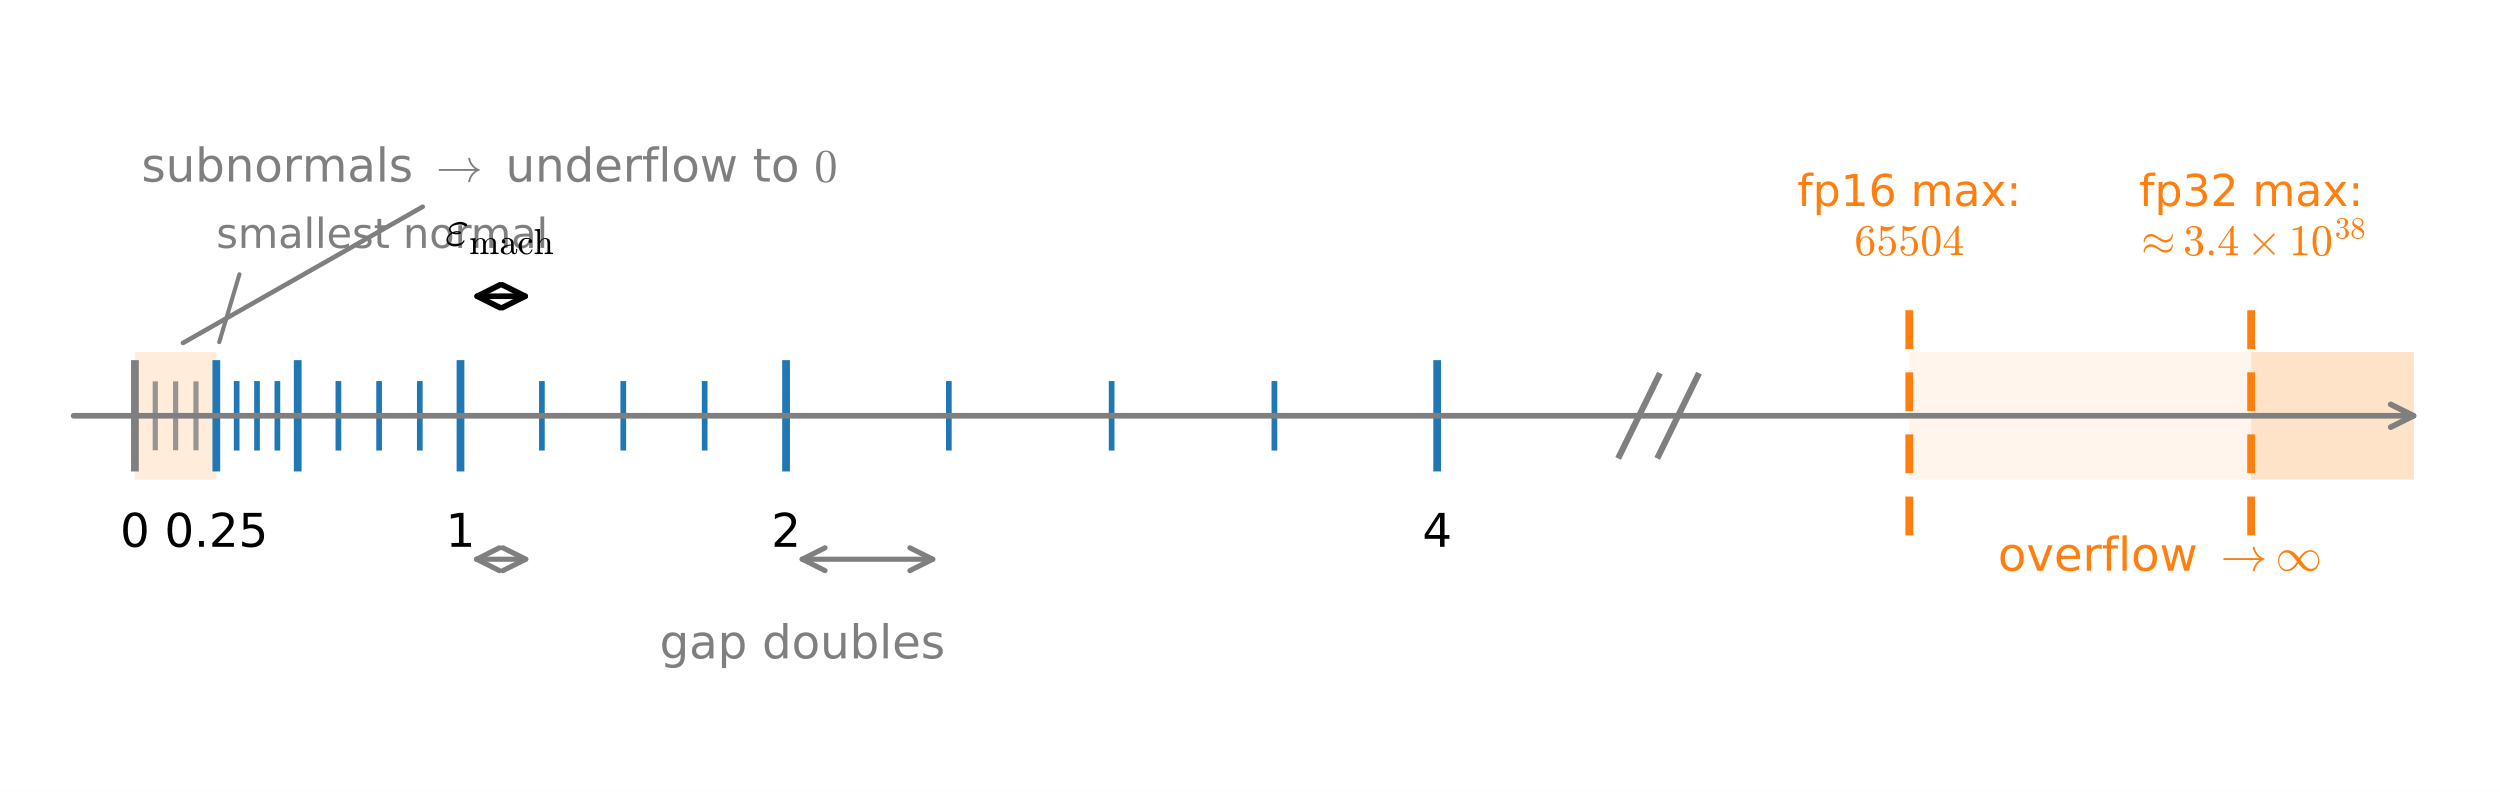
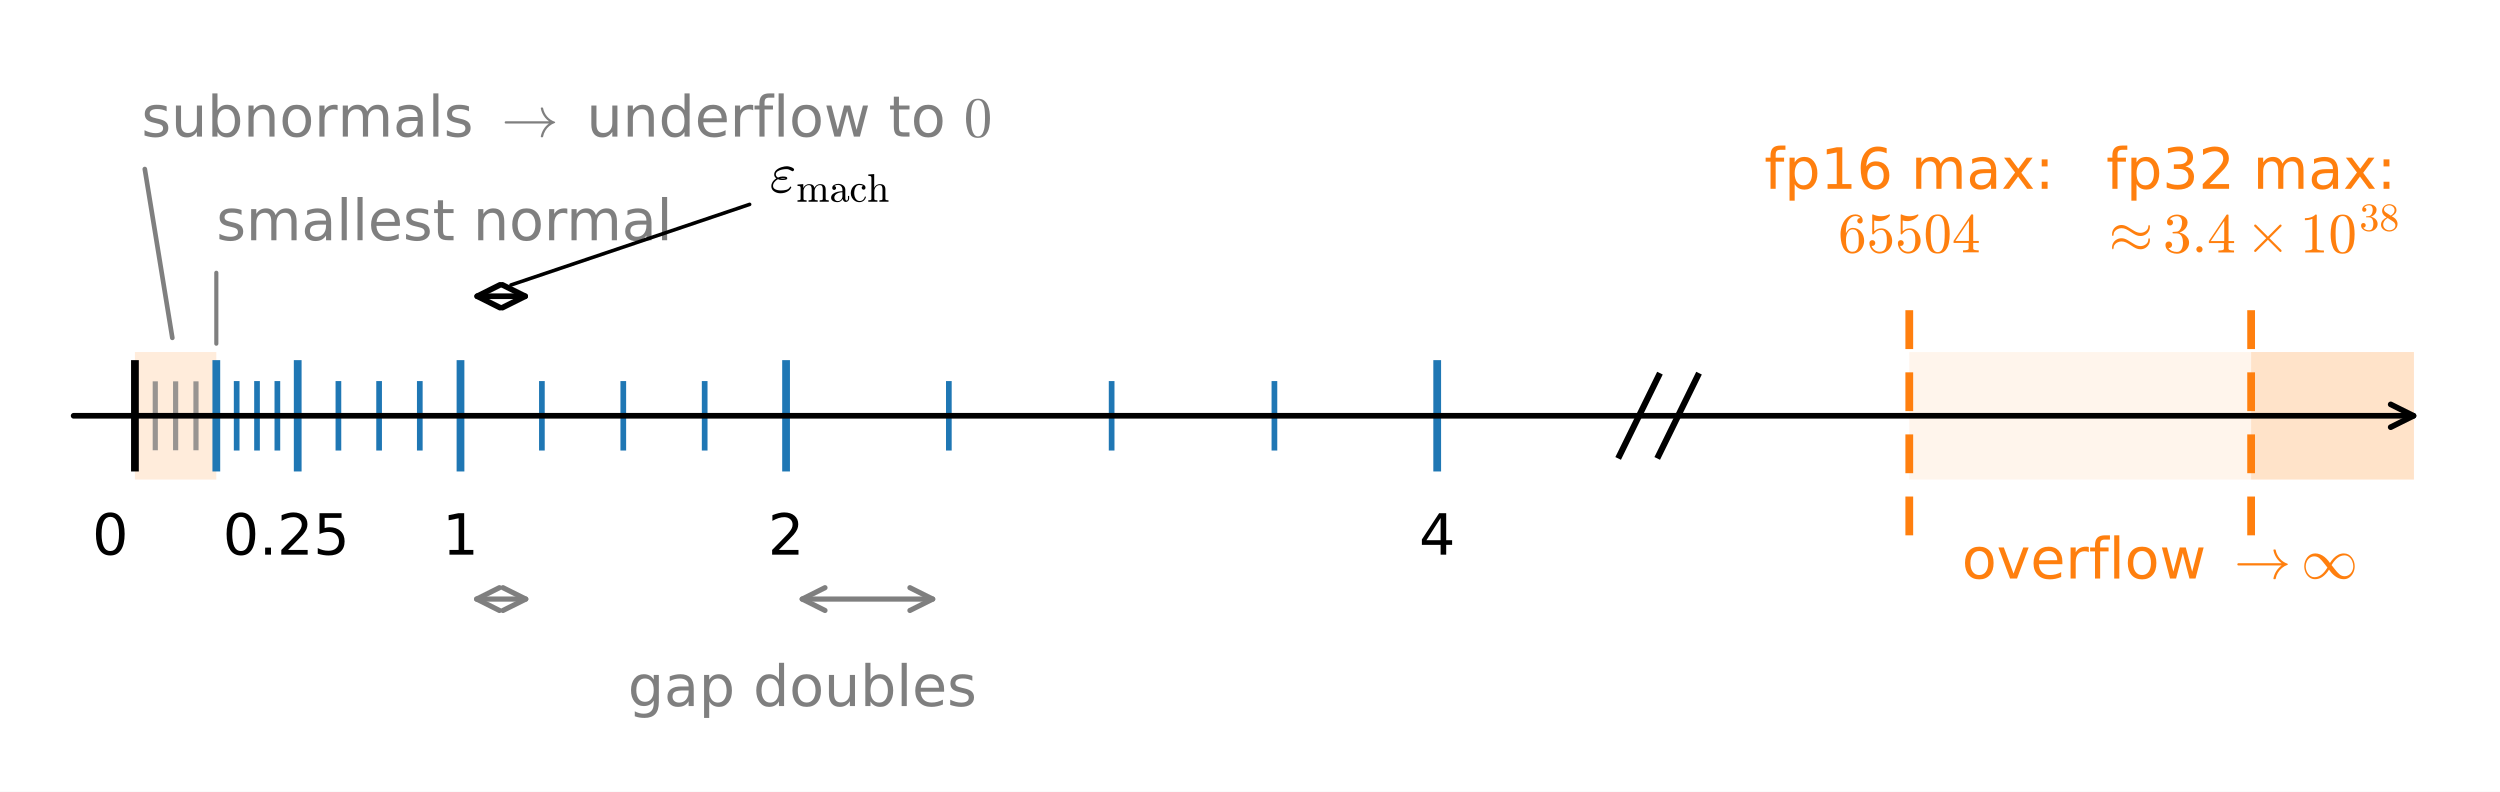
<svg xmlns="http://www.w3.org/2000/svg" xmlns:xlink="http://www.w3.org/1999/xlink" width="483.12pt" height="153pt" viewBox="0 0 483.12 153" version="1.1">
  <defs>
    <style type="text/css">*{stroke-linejoin: round; stroke-linecap: butt}</style>
  </defs>
  <g id="figure_1">
    <g id="patch_1">
      <path d="M 0 153  L 483.12 153  L 483.12 0  L 0 0  z " style="fill: #ffffff" />
    </g>
    <g id="axes_1">
      <g id="patch_2">
        <path d="M 26.075 92.67  L 41.803 92.67  L 41.803 68.03  L 26.075 68.03  z " clip-path="url(#pc471258593)" style="fill: #ff7f0e; opacity: 0.15" />
      </g>
      <g id="patch_3">
        <path d="M 368.964 92.67  L 466.483 92.67  L 466.483 68.03  L 368.964 68.03  z " clip-path="url(#pc471258593)" style="fill: #ff7f0e; opacity: 0.08" />
      </g>
      <g id="patch_4">
        <path d="M 435.025 92.67  L 466.483 92.67  L 466.483 68.03  L 435.025 68.03  z " clip-path="url(#pc471258593)" style="fill: #ff7f0e; opacity: 0.16" />
      </g>
      <g id="line2d_1">
        <path d="M 41.803 90.36  L 41.803 70.34  " clip-path="url(#pc471258593)" style="fill: none; stroke: #1f77b4; stroke-width: 1.5; stroke-linecap: square" />
      </g>
      <g id="line2d_2">
        <path d="M 45.736 86.51  L 45.736 74.19  " clip-path="url(#pc471258593)" style="fill: none; stroke: #1f77b4; stroke-width: 1.1; stroke-linecap: square" />
      </g>
      <g id="line2d_3">
        <path d="M 49.668 86.51  L 49.668 74.19  " clip-path="url(#pc471258593)" style="fill: none; stroke: #1f77b4; stroke-width: 1.1; stroke-linecap: square" />
      </g>
      <g id="line2d_4">
        <path d="M 53.6 86.51  L 53.6 74.19  " clip-path="url(#pc471258593)" style="fill: none; stroke: #1f77b4; stroke-width: 1.1; stroke-linecap: square" />
      </g>
      <g id="line2d_5">
        <path d="M 57.532 90.36  L 57.532 70.34  " clip-path="url(#pc471258593)" style="fill: none; stroke: #1f77b4; stroke-width: 1.5; stroke-linecap: square" />
      </g>
      <g id="line2d_6">
        <path d="M 65.397 86.51  L 65.397 74.19  " clip-path="url(#pc471258593)" style="fill: none; stroke: #1f77b4; stroke-width: 1.1; stroke-linecap: square" />
      </g>
      <g id="line2d_7">
        <path d="M 73.261 86.51  L 73.261 74.19  " clip-path="url(#pc471258593)" style="fill: none; stroke: #1f77b4; stroke-width: 1.1; stroke-linecap: square" />
      </g>
      <g id="line2d_8">
        <path d="M 81.126 86.51  L 81.126 74.19  " clip-path="url(#pc471258593)" style="fill: none; stroke: #1f77b4; stroke-width: 1.1; stroke-linecap: square" />
      </g>
      <g id="line2d_9">
        <path d="M 88.99 90.36  L 88.99 70.34  " clip-path="url(#pc471258593)" style="fill: none; stroke: #1f77b4; stroke-width: 1.5; stroke-linecap: square" />
      </g>
      <g id="line2d_10">
        <path d="M 104.719 86.51  L 104.719 74.19  " clip-path="url(#pc471258593)" style="fill: none; stroke: #1f77b4; stroke-width: 1.1; stroke-linecap: square" />
      </g>
      <g id="line2d_11">
        <path d="M 120.448 86.51  L 120.448 74.19  " clip-path="url(#pc471258593)" style="fill: none; stroke: #1f77b4; stroke-width: 1.1; stroke-linecap: square" />
      </g>
      <g id="line2d_12">
        <path d="M 136.177 86.51  L 136.177 74.19  " clip-path="url(#pc471258593)" style="fill: none; stroke: #1f77b4; stroke-width: 1.1; stroke-linecap: square" />
      </g>
      <g id="line2d_13">
        <path d="M 151.906 90.36  L 151.906 70.34  " clip-path="url(#pc471258593)" style="fill: none; stroke: #1f77b4; stroke-width: 1.5; stroke-linecap: square" />
      </g>
      <g id="line2d_14">
        <path d="M 183.363 86.51  L 183.363 74.19  " clip-path="url(#pc471258593)" style="fill: none; stroke: #1f77b4; stroke-width: 1.1; stroke-linecap: square" />
      </g>
      <g id="line2d_15">
        <path d="M 214.821 86.51  L 214.821 74.19  " clip-path="url(#pc471258593)" style="fill: none; stroke: #1f77b4; stroke-width: 1.1; stroke-linecap: square" />
      </g>
      <g id="line2d_16">
        <path d="M 246.279 86.51  L 246.279 74.19  " clip-path="url(#pc471258593)" style="fill: none; stroke: #1f77b4; stroke-width: 1.1; stroke-linecap: square" />
      </g>
      <g id="line2d_17">
        <path d="M 277.736 90.36  L 277.736 70.34  " clip-path="url(#pc471258593)" style="fill: none; stroke: #1f77b4; stroke-width: 1.5; stroke-linecap: square" />
      </g>
      <g id="line2d_18">
        <path d="M 30.007 86.51  L 30.007 74.19  " clip-path="url(#pc471258593)" style="fill: none; stroke: #7f7f7f; stroke-opacity: 0.8; stroke-linecap: square" />
      </g>
      <g id="line2d_19">
        <path d="M 33.939 86.51  L 33.939 74.19  " clip-path="url(#pc471258593)" style="fill: none; stroke: #7f7f7f; stroke-opacity: 0.8; stroke-linecap: square" />
      </g>
      <g id="line2d_20">
        <path d="M 37.871 86.51  L 37.871 74.19  " clip-path="url(#pc471258593)" style="fill: none; stroke: #7f7f7f; stroke-opacity: 0.8; stroke-linecap: square" />
      </g>
      <g id="line2d_21">
-         <path d="M 26.075 90.36  L 26.075 70.34  " clip-path="url(#pc471258593)" style="fill: none; stroke: #7f7f7f; stroke-width: 1.5; stroke-linecap: square" />
+         <path d="M 26.075 90.36  L 26.075 70.34  " clip-path="url(#pc471258593)" style="fill: none; stroke: #000000; stroke-width: 1.5; stroke-linecap: square" />
      </g>
      <g id="line2d_22">
-         <path d="M 312.969 88.05  L 320.519 72.65  " clip-path="url(#pc471258593)" style="fill: none; stroke: #7f7f7f; stroke-width: 1.2; stroke-linecap: square" />
+         <path d="M 312.969 88.05  L 320.519 72.65  " clip-path="url(#pc471258593)" style="fill: none; stroke: #000000; stroke-width: 1.2; stroke-linecap: square" />
      </g>
      <g id="line2d_23">
-         <path d="M 320.519 88.05  L 328.069 72.65  " clip-path="url(#pc471258593)" style="fill: none; stroke: #7f7f7f; stroke-width: 1.2; stroke-linecap: square" />
+         <path d="M 320.519 88.05  L 328.069 72.65  " clip-path="url(#pc471258593)" style="fill: none; stroke: #000000; stroke-width: 1.2; stroke-linecap: square" />
      </g>
      <g id="line2d_24">
        <path d="M 368.964 103.45  L 368.964 57.25  " clip-path="url(#pc471258593)" style="fill: none; stroke-dasharray: 7.5,4.5; stroke-dashoffset: 0; stroke: #ff7f0e; stroke-width: 1.5" />
      </g>
      <g id="line2d_25">
        <path d="M 435.025 103.45  L 435.025 57.25  " clip-path="url(#pc471258593)" style="fill: none; stroke-dasharray: 7.5,4.5; stroke-dashoffset: 0; stroke: #ff7f0e; stroke-width: 1.5" />
      </g>
      <g id="patch_5">
-         <path d="M 14.233 80.35  Q 240.932 80.35 466.401 80.35  " style="fill: none; stroke: #7f7f7f; stroke-width: 1.1; stroke-linecap: round" />
-         <path d="M 462.001 78.15  L 466.401 80.35  L 462.001 82.55  " style="fill: none; stroke: #7f7f7f; stroke-width: 1.1; stroke-linecap: round" />
+         <path d="M 14.233 80.35  Q 240.932 80.35 466.401 80.35  " style="fill: none; stroke: #000000; stroke-width: 1.1; stroke-linecap: round" />
+         <path d="M 462.001 78.15  L 466.401 80.35  L 462.001 82.55  " style="fill: none; stroke: #000000; stroke-width: 1.1; stroke-linecap: round" />
      </g>
      <g id="text_1">
-         <g transform="translate(23.21151 105.6686) scale(0.09 -0.09)">
+         <g transform="translate(17.81757 107.1883) scale(0.11 -0.11)">
          <defs>
            <path id="DejaVuSans-30" d="M 2034 4250  Q 1547 4250 1301 3770  Q 1056 3291 1056 2328  Q 1056 1369 1301 889  Q 1547 409 2034 409  Q 2525 409 2770 889  Q 3016 1369 3016 2328  Q 3016 3291 2770 3770  Q 2525 4250 2034 4250  z M 2034 4750  Q 2819 4750 3233 4129  Q 3647 3509 3647 2328  Q 3647 1150 3233 529  Q 2819 -91 2034 -91  Q 1250 -91 836 529  Q 422 1150 422 2328  Q 422 3509 836 4129  Q 1250 4750 2034 4750  z " transform="scale(0.015625)" />
          </defs>
          <use xlink:href="#DejaVuSans-30" />
        </g>
      </g>
      <g id="text_2">
-         <g transform="translate(31.78396 105.6686) scale(0.09 -0.09)">
+         <g transform="translate(43.0618 107.1883) scale(0.11 -0.11)">
          <defs>
            <path id="DejaVuSans-2e" d="M 684 794  L 1344 794  L 1344 0  L 684 0  L 684 794  z " transform="scale(0.015625)" />
            <path id="DejaVuSans-32" d="M 1228 531  L 3431 531  L 3431 0  L 469 0  L 469 531  Q 828 903 1448 1529  Q 2069 2156 2228 2338  Q 2531 2678 2651 2914  Q 2772 3150 2772 3378  Q 2772 3750 2511 3984  Q 2250 4219 1831 4219  Q 1534 4219 1204 4116  Q 875 4013 500 3803  L 500 4441  Q 881 4594 1212 4672  Q 1544 4750 1819 4750  Q 2544 4750 2975 4387  Q 3406 4025 3406 3419  Q 3406 3131 3298 2873  Q 3191 2616 2906 2266  Q 2828 2175 2409 1742  Q 1991 1309 1228 531  z " transform="scale(0.015625)" />
            <path id="DejaVuSans-35" d="M 691 4666  L 3169 4666  L 3169 4134  L 1269 4134  L 1269 2991  Q 1406 3038 1543 3061  Q 1681 3084 1819 3084  Q 2600 3084 3056 2656  Q 3513 2228 3513 1497  Q 3513 744 3044 326  Q 2575 -91 1722 -91  Q 1428 -91 1123 -41  Q 819 9 494 109  L 494 744  Q 775 591 1075 516  Q 1375 441 1709 441  Q 2250 441 2565 725  Q 2881 1009 2881 1497  Q 2881 1984 2565 2268  Q 2250 2553 1709 2553  Q 1456 2553 1204 2497  Q 953 2441 691 2322  L 691 4666  z " transform="scale(0.015625)" />
          </defs>
          <use xlink:href="#DejaVuSans-30" />
          <use xlink:href="#DejaVuSans-2e" transform="translate(63.62305 0)" />
          <use xlink:href="#DejaVuSans-32" transform="translate(95.41016 0)" />
          <use xlink:href="#DejaVuSans-35" transform="translate(159.0332 0)" />
        </g>
      </g>
      <g id="text_3">
-         <g transform="translate(86.12694 105.6686) scale(0.09 -0.09)">
+         <g transform="translate(85.49069 107.1883) scale(0.11 -0.11)">
          <defs>
            <path id="DejaVuSans-31" d="M 794 531  L 1825 531  L 1825 4091  L 703 3866  L 703 4441  L 1819 4666  L 2450 4666  L 2450 531  L 3481 531  L 3481 0  L 794 0  L 794 531  z " transform="scale(0.015625)" />
          </defs>
          <use xlink:href="#DejaVuSans-31" />
        </g>
      </g>
      <g id="text_4">
-         <g transform="translate(149.0424 105.6686) scale(0.09 -0.09)">
+         <g transform="translate(148.4061 107.1883) scale(0.11 -0.11)">
          <use xlink:href="#DejaVuSans-32" />
        </g>
      </g>
      <g id="text_5">
-         <g transform="translate(274.8733 105.6686) scale(0.09 -0.09)">
+         <g transform="translate(274.237 107.1883) scale(0.11 -0.11)">
          <defs>
            <path id="DejaVuSans-34" d="M 2419 4116  L 825 1625  L 2419 1625  L 2419 4116  z M 2253 4666  L 3047 4666  L 3047 1625  L 3713 1625  L 3713 1100  L 3047 1100  L 3047 0  L 2419 0  L 2419 1100  L 313 1100  L 313 1709  L 2253 4666  z " transform="scale(0.015625)" />
          </defs>
          <use xlink:href="#DejaVuSans-34" />
        </g>
      </g>
      <g id="patch_6">
-         <path d="M 81.681 39.955  Q 58.523 53.113 35.364 66.272  " style="fill: none; stroke: #7f7f7f; stroke-width: 0.9; stroke-linecap: round" />
+         <path d="M 27.982 32.671  Q 30.642 48.98 33.303 65.288  " style="fill: none; stroke: #7f7f7f; stroke-width: 0.9; stroke-linecap: round" />
      </g>
      <g id="text_6">
-         <g style="fill: #7f7f7f" transform="translate(27.33294 35.09344) scale(0.09 -0.09)">
+         <g style="fill: #7f7f7f" transform="translate(27.33294 26.40531) scale(0.11 -0.11)">
          <defs>
            <path id="DejaVuSans-73" d="M 2834 3397  L 2834 2853  Q 2591 2978 2328 3040  Q 2066 3103 1784 3103  Q 1356 3103 1142 2972  Q 928 2841 928 2578  Q 928 2378 1081 2264  Q 1234 2150 1697 2047  L 1894 2003  Q 2506 1872 2764 1633  Q 3022 1394 3022 966  Q 3022 478 2636 193  Q 2250 -91 1575 -91  Q 1294 -91 989 -36  Q 684 19 347 128  L 347 722  Q 666 556 975 473  Q 1284 391 1588 391  Q 1994 391 2212 530  Q 2431 669 2431 922  Q 2431 1156 2273 1281  Q 2116 1406 1581 1522  L 1381 1569  Q 847 1681 609 1914  Q 372 2147 372 2553  Q 372 3047 722 3315  Q 1072 3584 1716 3584  Q 2034 3584 2315 3537  Q 2597 3491 2834 3397  z " transform="scale(0.015625)" />
            <path id="DejaVuSans-75" d="M 544 1381  L 544 3500  L 1119 3500  L 1119 1403  Q 1119 906 1312 657  Q 1506 409 1894 409  Q 2359 409 2629 706  Q 2900 1003 2900 1516  L 2900 3500  L 3475 3500  L 3475 0  L 2900 0  L 2900 538  Q 2691 219 2414 64  Q 2138 -91 1772 -91  Q 1169 -91 856 284  Q 544 659 544 1381  z M 1991 3584  L 1991 3584  z " transform="scale(0.015625)" />
            <path id="DejaVuSans-62" d="M 3116 1747  Q 3116 2381 2855 2742  Q 2594 3103 2138 3103  Q 1681 3103 1420 2742  Q 1159 2381 1159 1747  Q 1159 1113 1420 752  Q 1681 391 2138 391  Q 2594 391 2855 752  Q 3116 1113 3116 1747  z M 1159 2969  Q 1341 3281 1617 3432  Q 1894 3584 2278 3584  Q 2916 3584 3314 3078  Q 3713 2572 3713 1747  Q 3713 922 3314 415  Q 2916 -91 2278 -91  Q 1894 -91 1617 61  Q 1341 213 1159 525  L 1159 0  L 581 0  L 581 4863  L 1159 4863  L 1159 2969  z " transform="scale(0.015625)" />
            <path id="DejaVuSans-6e" d="M 3513 2113  L 3513 0  L 2938 0  L 2938 2094  Q 2938 2591 2744 2837  Q 2550 3084 2163 3084  Q 1697 3084 1428 2787  Q 1159 2491 1159 1978  L 1159 0  L 581 0  L 581 3500  L 1159 3500  L 1159 2956  Q 1366 3272 1645 3428  Q 1925 3584 2291 3584  Q 2894 3584 3203 3211  Q 3513 2838 3513 2113  z " transform="scale(0.015625)" />
            <path id="DejaVuSans-6f" d="M 1959 3097  Q 1497 3097 1228 2736  Q 959 2375 959 1747  Q 959 1119 1226 758  Q 1494 397 1959 397  Q 2419 397 2687 759  Q 2956 1122 2956 1747  Q 2956 2369 2687 2733  Q 2419 3097 1959 3097  z M 1959 3584  Q 2709 3584 3137 3096  Q 3566 2609 3566 1747  Q 3566 888 3137 398  Q 2709 -91 1959 -91  Q 1206 -91 779 398  Q 353 888 353 1747  Q 353 2609 779 3096  Q 1206 3584 1959 3584  z " transform="scale(0.015625)" />
            <path id="DejaVuSans-72" d="M 2631 2963  Q 2534 3019 2420 3045  Q 2306 3072 2169 3072  Q 1681 3072 1420 2755  Q 1159 2438 1159 1844  L 1159 0  L 581 0  L 581 3500  L 1159 3500  L 1159 2956  Q 1341 3275 1631 3429  Q 1922 3584 2338 3584  Q 2397 3584 2469 3576  Q 2541 3569 2628 3553  L 2631 2963  z " transform="scale(0.015625)" />
            <path id="DejaVuSans-6d" d="M 3328 2828  Q 3544 3216 3844 3400  Q 4144 3584 4550 3584  Q 5097 3584 5394 3201  Q 5691 2819 5691 2113  L 5691 0  L 5113 0  L 5113 2094  Q 5113 2597 4934 2840  Q 4756 3084 4391 3084  Q 3944 3084 3684 2787  Q 3425 2491 3425 1978  L 3425 0  L 2847 0  L 2847 2094  Q 2847 2600 2669 2842  Q 2491 3084 2119 3084  Q 1678 3084 1418 2786  Q 1159 2488 1159 1978  L 1159 0  L 581 0  L 581 3500  L 1159 3500  L 1159 2956  Q 1356 3278 1631 3431  Q 1906 3584 2284 3584  Q 2666 3584 2933 3390  Q 3200 3197 3328 2828  z " transform="scale(0.015625)" />
            <path id="DejaVuSans-61" d="M 2194 1759  Q 1497 1759 1228 1600  Q 959 1441 959 1056  Q 959 750 1161 570  Q 1363 391 1709 391  Q 2188 391 2477 730  Q 2766 1069 2766 1631  L 2766 1759  L 2194 1759  z M 3341 1997  L 3341 0  L 2766 0  L 2766 531  Q 2569 213 2275 61  Q 1981 -91 1556 -91  Q 1019 -91 701 211  Q 384 513 384 1019  Q 384 1609 779 1909  Q 1175 2209 1959 2209  L 2766 2209  L 2766 2266  Q 2766 2663 2505 2880  Q 2244 3097 1772 3097  Q 1472 3097 1187 3025  Q 903 2953 641 2809  L 641 3341  Q 956 3463 1253 3523  Q 1550 3584 1831 3584  Q 2591 3584 2966 3190  Q 3341 2797 3341 1997  z " transform="scale(0.015625)" />
            <path id="DejaVuSans-6c" d="M 603 4863  L 1178 4863  L 1178 0  L 603 0  L 603 4863  z " transform="scale(0.015625)" />
            <path id="DejaVuSans-20" transform="scale(0.015625)" />
            <path id="Cmsy10-21" d="M 481 1472  Q 428 1472 393 1512  Q 359 1553 359 1600  Q 359 1647 393 1687  Q 428 1728 481 1728  L 5338 1728  Q 5094 1903 4906 2133  Q 4719 2363 4594 2627  Q 4469 2891 4416 3188  Q 4416 3272 4481 3272  L 4609 3272  Q 4631 3272 4648 3253  Q 4666 3234 4672 3213  Q 4725 2938 4839 2702  Q 4953 2466 5125 2262  Q 5297 2059 5509 1912  Q 5722 1766 5991 1672  Q 6034 1644 6034 1600  Q 6034 1550 5991 1538  Q 5656 1422 5378 1192  Q 5100 963 4919 652  Q 4738 341 4672 -13  Q 4666 -34 4647 -53  Q 4628 -72 4609 -72  L 4481 -72  Q 4416 -72 4416 13  Q 4497 450 4740 836  Q 4984 1222 5338 1472  L 481 1472  z " transform="scale(0.015625)" />
            <path id="DejaVuSans-64" d="M 2906 2969  L 2906 4863  L 3481 4863  L 3481 0  L 2906 0  L 2906 525  Q 2725 213 2448 61  Q 2172 -91 1784 -91  Q 1150 -91 751 415  Q 353 922 353 1747  Q 353 2572 751 3078  Q 1150 3584 1784 3584  Q 2172 3584 2448 3432  Q 2725 3281 2906 2969  z M 947 1747  Q 947 1113 1208 752  Q 1469 391 1925 391  Q 2381 391 2643 752  Q 2906 1113 2906 1747  Q 2906 2381 2643 2742  Q 2381 3103 1925 3103  Q 1469 3103 1208 2742  Q 947 2381 947 1747  z " transform="scale(0.015625)" />
            <path id="DejaVuSans-65" d="M 3597 1894  L 3597 1613  L 953 1613  Q 991 1019 1311 708  Q 1631 397 2203 397  Q 2534 397 2845 478  Q 3156 559 3463 722  L 3463 178  Q 3153 47 2828 -22  Q 2503 -91 2169 -91  Q 1331 -91 842 396  Q 353 884 353 1716  Q 353 2575 817 3079  Q 1281 3584 2069 3584  Q 2775 3584 3186 3129  Q 3597 2675 3597 1894  z M 3022 2063  Q 3016 2534 2758 2815  Q 2500 3097 2075 3097  Q 1594 3097 1305 2825  Q 1016 2553 972 2059  L 3022 2063  z " transform="scale(0.015625)" />
            <path id="DejaVuSans-66" d="M 2375 4863  L 2375 4384  L 1825 4384  Q 1516 4384 1395 4259  Q 1275 4134 1275 3809  L 1275 3500  L 2222 3500  L 2222 3053  L 1275 3053  L 1275 0  L 697 0  L 697 3053  L 147 3053  L 147 3500  L 697 3500  L 697 3744  Q 697 4328 969 4595  Q 1241 4863 1831 4863  L 2375 4863  z " transform="scale(0.015625)" />
            <path id="DejaVuSans-77" d="M 269 3500  L 844 3500  L 1563 769  L 2278 3500  L 2956 3500  L 3675 769  L 4391 3500  L 4966 3500  L 4050 0  L 3372 0  L 2619 2869  L 1863 0  L 1184 0  L 269 3500  z " transform="scale(0.015625)" />
            <path id="DejaVuSans-74" d="M 1172 4494  L 1172 3500  L 2356 3500  L 2356 3053  L 1172 3053  L 1172 1153  Q 1172 725 1289 603  Q 1406 481 1766 481  L 2356 481  L 2356 0  L 1766 0  Q 1100 0 847 248  Q 594 497 594 1153  L 594 3053  L 172 3053  L 172 3500  L 594 3500  L 594 4494  L 1172 4494  z " transform="scale(0.015625)" />
            <path id="Cmr10-30" d="M 1600 -141  Q 816 -141 533 504  Q 250 1150 250 2041  Q 250 2597 351 3087  Q 453 3578 754 3920  Q 1056 4263 1600 4263  Q 2022 4263 2290 4056  Q 2559 3850 2700 3523  Q 2841 3197 2892 2823  Q 2944 2450 2944 2041  Q 2944 1491 2842 1011  Q 2741 531 2444 195  Q 2147 -141 1600 -141  z M 1600 25  Q 1956 25 2131 390  Q 2306 756 2347 1200  Q 2388 1644 2388 2144  Q 2388 2625 2347 3031  Q 2306 3438 2132 3767  Q 1959 4097 1600 4097  Q 1238 4097 1063 3765  Q 888 3434 847 3029  Q 806 2625 806 2144  Q 806 1788 823 1472  Q 841 1156 916 820  Q 991 484 1158 254  Q 1325 25 1600 25  z " transform="scale(0.015625)" />
          </defs>
          <use xlink:href="#DejaVuSans-73" transform="translate(0 0.015625)" />
          <use xlink:href="#DejaVuSans-75" transform="translate(52.09961 0.015625)" />
          <use xlink:href="#DejaVuSans-62" transform="translate(115.4785 0.015625)" />
          <use xlink:href="#DejaVuSans-6e" transform="translate(178.9551 0.015625)" />
          <use xlink:href="#DejaVuSans-6f" transform="translate(242.334 0.015625)" />
          <use xlink:href="#DejaVuSans-72" transform="translate(303.5156 0.015625)" />
          <use xlink:href="#DejaVuSans-6d" transform="translate(344.6289 0.015625)" />
          <use xlink:href="#DejaVuSans-61" transform="translate(442.041 0.015625)" />
          <use xlink:href="#DejaVuSans-6c" transform="translate(503.3203 0.015625)" />
          <use xlink:href="#DejaVuSans-73" transform="translate(531.1035 0.015625)" />
          <use xlink:href="#DejaVuSans-20" transform="translate(583.2031 0.015625)" />
          <use xlink:href="#Cmsy10-21" transform="translate(632.5488 0.015625)" />
          <use xlink:href="#DejaVuSans-20" transform="translate(750.1074 0.015625)" />
          <use xlink:href="#DejaVuSans-75" transform="translate(781.8945 0.015625)" />
          <use xlink:href="#DejaVuSans-6e" transform="translate(845.2734 0.015625)" />
          <use xlink:href="#DejaVuSans-64" transform="translate(908.6523 0.015625)" />
          <use xlink:href="#DejaVuSans-65" transform="translate(972.1289 0.015625)" />
          <use xlink:href="#DejaVuSans-72" transform="translate(1033.652 0.015625)" />
          <use xlink:href="#DejaVuSans-66" transform="translate(1074.766 0.015625)" />
          <use xlink:href="#DejaVuSans-6c" transform="translate(1109.971 0.015625)" />
          <use xlink:href="#DejaVuSans-6f" transform="translate(1137.754 0.015625)" />
          <use xlink:href="#DejaVuSans-77" transform="translate(1198.936 0.015625)" />
          <use xlink:href="#DejaVuSans-20" transform="translate(1280.723 0.015625)" />
          <use xlink:href="#DejaVuSans-74" transform="translate(1312.51 0.015625)" />
          <use xlink:href="#DejaVuSans-6f" transform="translate(1351.719 0.015625)" />
          <use xlink:href="#DejaVuSans-20" transform="translate(1412.9 0.015625)" />
          <use xlink:href="#Cmr10-30" transform="translate(1444.688 0.015625)" />
        </g>
      </g>
+       <g id="patch_7">
+         <path d="M 41.803 52.711  Q 41.803 59.564 41.803 66.417  " style="fill: none; stroke: #7f7f7f; stroke-width: 0.8; stroke-linecap: round" />
+       </g>
      <g id="text_7">
-         <g style="fill: #7f7f7f" transform="translate(41.80349 47.9075) scale(0.08 -0.08)">
+         <g style="fill: #7f7f7f" transform="translate(41.80349 46.42531) scale(0.11 -0.11)">
          <use xlink:href="#DejaVuSans-73" />
          <use xlink:href="#DejaVuSans-6d" transform="translate(52.09961 0)" />
          <use xlink:href="#DejaVuSans-61" transform="translate(149.5117 0)" />
          <use xlink:href="#DejaVuSans-6c" transform="translate(210.791 0)" />
          <use xlink:href="#DejaVuSans-6c" transform="translate(238.5742 0)" />
          <use xlink:href="#DejaVuSans-65" transform="translate(266.3574 0)" />
          <use xlink:href="#DejaVuSans-73" transform="translate(327.8809 0)" />
          <use xlink:href="#DejaVuSans-74" transform="translate(379.9805 0)" />
          <use xlink:href="#DejaVuSans-20" transform="translate(419.1895 0)" />
          <use xlink:href="#DejaVuSans-6e" transform="translate(450.9766 0)" />
          <use xlink:href="#DejaVuSans-6f" transform="translate(514.3555 0)" />
          <use xlink:href="#DejaVuSans-72" transform="translate(575.5371 0)" />
          <use xlink:href="#DejaVuSans-6d" transform="translate(614.9004 0)" />
          <use xlink:href="#DejaVuSans-61" transform="translate(712.3125 0)" />
          <use xlink:href="#DejaVuSans-6c" transform="translate(773.5918 0)" />
        </g>
      </g>
-       <g id="patch_7">
-         <path d="M 46.268 53.005  Q 44.321 59.558 42.374 66.112  " style="fill: none; stroke: #7f7f7f; stroke-width: 0.8; stroke-linecap: round" />
-       </g>
      <g id="patch_8">
        <path d="M 92.221 57.25  Q 96.854 57.25 101.488 57.25  " style="fill: none; stroke: #000000; stroke-width: 1.1; stroke-linecap: round" />
        <path d="M 96.621 59.45  L 92.221 57.25  L 96.621 55.05  " style="fill: none; stroke: #000000; stroke-width: 1.1; stroke-linecap: round" />
        <path d="M 97.088 55.05  L 101.488 57.25  L 97.088 59.45  " style="fill: none; stroke: #000000; stroke-width: 1.1; stroke-linecap: round" />
      </g>
+       <g id="patch_9">
+         <path d="M 144.859 39.498  Q 121.805 47.284 98.75 55.07  " style="fill: none; stroke: #000000; stroke-width: 0.7; stroke-linecap: round" />
+       </g>
      <g id="text_8">
-         <g transform="translate(86.0045 47.47031) scale(0.1 -0.1)">
+         <g transform="translate(148.7597 37.18531) scale(0.11 -0.11)">
          <defs>
            <path id="Cmmi10-22" d="M 172 666  Q 172 841 248 1006  Q 325 1172 448 1303  Q 572 1434 738 1538  Q 494 1706 494 1972  Q 494 2256 731 2470  Q 969 2684 1312 2792  Q 1656 2900 1931 2900  Q 2047 2900 2242 2848  Q 2438 2797 2584 2712  Q 2731 2628 2731 2528  Q 2731 2453 2673 2395  Q 2616 2338 2547 2338  Q 2519 2338 2405 2405  Q 2291 2472 2162 2525  Q 2034 2578 1881 2578  Q 1650 2578 1373 2523  Q 1097 2469 887 2333  Q 678 2197 678 1978  Q 678 1769 916 1625  Q 1184 1747 1466 1747  Q 1966 1747 1966 1569  Q 1966 1428 1795 1389  Q 1625 1350 1403 1350  Q 1103 1350 909 1441  Q 697 1328 531 1125  Q 366 922 366 703  Q 366 497 505 381  Q 644 266 847 222  Q 1050 178 1253 178  Q 1606 178 1878 254  Q 2150 331 2272 575  Q 2291 616 2344 616  Q 2413 594 2413 531  Q 2413 525 2394 469  Q 2291 266 2102 128  Q 1913 -9 1680 -75  Q 1447 -141 1203 -141  Q 806 -141 489 71  Q 172 284 172 666  z M 1159 1538  Q 1272 1516 1416 1516  Q 1697 1516 1766 1556  Q 1678 1581 1459 1581  Q 1300 1581 1159 1538  z " transform="scale(0.015625)" />
            <path id="Cmr10-6d" d="M 191 0  L 191 225  Q 409 225 550 259  Q 691 294 691 428  L 691 2175  Q 691 2347 639 2423  Q 588 2500 491 2517  Q 394 2534 191 2534  L 191 2759  L 1119 2828  L 1119 2203  Q 1247 2478 1498 2653  Q 1750 2828 2047 2828  Q 2784 2828 2913 2228  Q 3041 2497 3287 2662  Q 3534 2828 3828 2828  Q 4119 2828 4317 2734  Q 4516 2641 4616 2448  Q 4716 2256 4716 1966  L 4716 428  Q 4716 294 4858 259  Q 5000 225 5216 225  L 5216 0  L 3750 0  L 3750 225  Q 3969 225 4109 259  Q 4250 294 4250 428  L 4250 1947  Q 4250 2269 4159 2466  Q 4069 2663 3788 2663  Q 3419 2663 3178 2366  Q 2938 2069 2938 1691  L 2938 428  Q 2938 294 3078 259  Q 3219 225 3438 225  L 3438 0  L 1972 0  L 1972 225  Q 2191 225 2331 259  Q 2472 294 2472 428  L 2472 1947  Q 2472 2259 2381 2461  Q 2291 2663 2009 2663  Q 1638 2663 1398 2366  Q 1159 2069 1159 1691  L 1159 428  Q 1159 294 1300 259  Q 1441 225 1656 225  L 1656 0  L 191 0  z " transform="scale(0.015625)" />
            <path id="Cmr10-61" d="M 256 628  Q 256 1009 556 1248  Q 856 1488 1276 1586  Q 1697 1684 2075 1684  L 2075 1947  Q 2075 2131 1994 2304  Q 1913 2478 1759 2589  Q 1606 2700 1422 2700  Q 997 2700 775 2509  Q 897 2509 976 2417  Q 1056 2325 1056 2203  Q 1056 2075 965 1984  Q 875 1894 750 1894  Q 622 1894 531 1984  Q 441 2075 441 2203  Q 441 2541 747 2705  Q 1053 2869 1422 2869  Q 1681 2869 1943 2758  Q 2206 2647 2373 2440  Q 2541 2234 2541 1959  L 2541 519  Q 2541 394 2594 289  Q 2647 184 2759 184  Q 2866 184 2917 290  Q 2969 397 2969 519  L 2969 928  L 3156 928  L 3156 519  Q 3156 375 3081 245  Q 3006 116 2879 39  Q 2753 -38 2606 -38  Q 2419 -38 2283 107  Q 2147 253 2131 453  Q 2013 213 1781 70  Q 1550 -72 1288 -72  Q 1044 -72 808 0  Q 572 72 414 226  Q 256 381 256 628  z M 775 628  Q 775 403 940 250  Q 1106 97 1331 97  Q 1538 97 1706 200  Q 1875 303 1975 481  Q 2075 659 2075 856  L 2075 1522  Q 1784 1522 1479 1426  Q 1175 1331 975 1128  Q 775 925 775 628  z " transform="scale(0.015625)" />
            <path id="Cmr10-63" d="M 1594 -72  Q 1206 -72 890 129  Q 575 331 394 667  Q 213 1003 213 1381  Q 213 1759 392 2106  Q 572 2453 889 2661  Q 1206 2869 1594 2869  Q 1969 2869 2276 2722  Q 2584 2575 2584 2241  Q 2584 2116 2495 2023  Q 2406 1931 2278 1931  Q 2150 1931 2061 2023  Q 1972 2116 1972 2241  Q 1972 2353 2044 2436  Q 2116 2519 2222 2541  Q 2000 2681 1600 2681  Q 1294 2681 1106 2478  Q 919 2275 844 1975  Q 769 1675 769 1381  Q 769 1072 861 783  Q 953 494 1158 305  Q 1363 116 1672 116  Q 1975 116 2187 302  Q 2400 488 2478 788  Q 2478 825 2528 825  L 2606 825  Q 2625 825 2640 808  Q 2656 791 2656 769  L 2656 750  Q 2559 372 2271 150  Q 1984 -72 1594 -72  z " transform="scale(0.015625)" />
            <path id="Cmr10-68" d="M 191 0  L 191 225  Q 409 225 550 259  Q 691 294 691 428  L 691 3788  Q 691 3959 639 4036  Q 588 4113 491 4130  Q 394 4147 191 4147  L 191 4372  L 1141 4441  L 1141 2241  Q 1275 2506 1515 2667  Q 1756 2828 2047 2828  Q 2491 2828 2714 2615  Q 2938 2403 2938 1966  L 2938 428  Q 2938 294 3078 259  Q 3219 225 3438 225  L 3438 0  L 1972 0  L 1972 225  Q 2191 225 2331 259  Q 2472 294 2472 428  L 2472 1947  Q 2472 2259 2381 2461  Q 2291 2663 2009 2663  Q 1638 2663 1398 2366  Q 1159 2069 1159 1691  L 1159 428  Q 1159 294 1300 259  Q 1441 225 1656 225  L 1656 0  L 191 0  z " transform="scale(0.015625)" />
          </defs>
          <use xlink:href="#Cmmi10-22" transform="translate(0 0.6875)" />
          <use xlink:href="#Cmr10-6d" transform="translate(46.58203 -16.31875) scale(0.7)" />
          <use xlink:href="#Cmr10-61" transform="translate(104.8926 -16.31875) scale(0.7)" />
          <use xlink:href="#Cmr10-63" transform="translate(139.8926 -16.31875) scale(0.7)" />
          <use xlink:href="#Cmr10-68" transform="translate(170.9619 -16.31875) scale(0.7)" />
        </g>
      </g>
-       <g id="patch_9">
-         <path d="M 92.109 108.07  Q 96.854 108.07 101.6 108.07  " style="fill: none; stroke: #7f7f7f; stroke-linecap: round" />
-         <path d="M 96.509 110.27  L 92.109 108.07  L 96.509 105.87  " style="fill: none; stroke: #7f7f7f; stroke-linecap: round" />
-         <path d="M 97.2 105.87  L 101.6 108.07  L 97.2 110.27  " style="fill: none; stroke: #7f7f7f; stroke-linecap: round" />
-       </g>
      <g id="patch_10">
-         <path d="M 155.024 108.07  Q 167.633 108.07 180.242 108.07  " style="fill: none; stroke: #7f7f7f; stroke-linecap: round" />
-         <path d="M 159.424 110.27  L 155.024 108.07  L 159.424 105.87  " style="fill: none; stroke: #7f7f7f; stroke-linecap: round" />
-         <path d="M 175.842 105.87  L 180.242 108.07  L 175.842 110.27  " style="fill: none; stroke: #7f7f7f; stroke-linecap: round" />
+         <path d="M 92.109 115.77  Q 96.854 115.77 101.6 115.77  " style="fill: none; stroke: #7f7f7f; stroke-linecap: round" />
+         <path d="M 96.509 117.97  L 92.109 115.77  L 96.509 113.57  " style="fill: none; stroke: #7f7f7f; stroke-linecap: round" />
+         <path d="M 97.2 113.57  L 101.6 115.77  L 97.2 117.97  " style="fill: none; stroke: #7f7f7f; stroke-linecap: round" />
+       </g>
+       <g id="patch_11">
+         <path d="M 155.024 115.77  Q 167.633 115.77 180.242 115.77  " style="fill: none; stroke: #7f7f7f; stroke-linecap: round" />
+         <path d="M 159.424 117.97  L 155.024 115.77  L 159.424 113.57  " style="fill: none; stroke: #7f7f7f; stroke-linecap: round" />
+         <path d="M 175.842 113.57  L 180.242 115.77  L 175.842 117.97  " style="fill: none; stroke: #7f7f7f; stroke-linecap: round" />
      </g>
      <g id="text_9">
-         <g style="fill: #7f7f7f" transform="translate(127.4677 127.2286) scale(0.09 -0.09)">
+         <g style="fill: #7f7f7f" transform="translate(121.338 136.4483) scale(0.11 -0.11)">
          <defs>
            <path id="DejaVuSans-67" d="M 2906 1791  Q 2906 2416 2648 2759  Q 2391 3103 1925 3103  Q 1463 3103 1205 2759  Q 947 2416 947 1791  Q 947 1169 1205 825  Q 1463 481 1925 481  Q 2391 481 2648 825  Q 2906 1169 2906 1791  z M 3481 434  Q 3481 -459 3084 -895  Q 2688 -1331 1869 -1331  Q 1566 -1331 1297 -1286  Q 1028 -1241 775 -1147  L 775 -588  Q 1028 -725 1275 -790  Q 1522 -856 1778 -856  Q 2344 -856 2625 -561  Q 2906 -266 2906 331  L 2906 616  Q 2728 306 2450 153  Q 2172 0 1784 0  Q 1141 0 747 490  Q 353 981 353 1791  Q 353 2603 747 3093  Q 1141 3584 1784 3584  Q 2172 3584 2450 3431  Q 2728 3278 2906 2969  L 2906 3500  L 3481 3500  L 3481 434  z " transform="scale(0.015625)" />
            <path id="DejaVuSans-70" d="M 1159 525  L 1159 -1331  L 581 -1331  L 581 3500  L 1159 3500  L 1159 2969  Q 1341 3281 1617 3432  Q 1894 3584 2278 3584  Q 2916 3584 3314 3078  Q 3713 2572 3713 1747  Q 3713 922 3314 415  Q 2916 -91 2278 -91  Q 1894 -91 1617 61  Q 1341 213 1159 525  z M 3116 1747  Q 3116 2381 2855 2742  Q 2594 3103 2138 3103  Q 1681 3103 1420 2742  Q 1159 2381 1159 1747  Q 1159 1113 1420 752  Q 1681 391 2138 391  Q 2594 391 2855 752  Q 3116 1113 3116 1747  z " transform="scale(0.015625)" />
          </defs>
          <use xlink:href="#DejaVuSans-67" />
          <use xlink:href="#DejaVuSans-61" transform="translate(63.47656 0)" />
          <use xlink:href="#DejaVuSans-70" transform="translate(124.7559 0)" />
          <use xlink:href="#DejaVuSans-20" transform="translate(188.2324 0)" />
          <use xlink:href="#DejaVuSans-64" transform="translate(220.0195 0)" />
          <use xlink:href="#DejaVuSans-6f" transform="translate(283.4961 0)" />
          <use xlink:href="#DejaVuSans-75" transform="translate(344.6777 0)" />
          <use xlink:href="#DejaVuSans-62" transform="translate(408.0566 0)" />
          <use xlink:href="#DejaVuSans-6c" transform="translate(471.5332 0)" />
          <use xlink:href="#DejaVuSans-65" transform="translate(499.3164 0)" />
          <use xlink:href="#DejaVuSans-73" transform="translate(560.8398 0)" />
        </g>
      </g>
      <g id="text_10">
-         <g style="fill: #ff7f0e" transform="translate(347.3193 39.80412) scale(0.085 -0.085)">
+         <g style="fill: #ff7f0e" transform="translate(340.9533 36.48475) scale(0.11 -0.11)">
          <defs>
            <path id="DejaVuSans-36" d="M 2113 2584  Q 1688 2584 1439 2293  Q 1191 2003 1191 1497  Q 1191 994 1439 701  Q 1688 409 2113 409  Q 2538 409 2786 701  Q 3034 994 3034 1497  Q 3034 2003 2786 2293  Q 2538 2584 2113 2584  z M 3366 4563  L 3366 3988  Q 3128 4100 2886 4159  Q 2644 4219 2406 4219  Q 1781 4219 1451 3797  Q 1122 3375 1075 2522  Q 1259 2794 1537 2939  Q 1816 3084 2150 3084  Q 2853 3084 3261 2657  Q 3669 2231 3669 1497  Q 3669 778 3244 343  Q 2819 -91 2113 -91  Q 1303 -91 875 529  Q 447 1150 447 2328  Q 447 3434 972 4092  Q 1497 4750 2381 4750  Q 2619 4750 2861 4703  Q 3103 4656 3366 4563  z " transform="scale(0.015625)" />
            <path id="DejaVuSans-78" d="M 3513 3500  L 2247 1797  L 3578 0  L 2900 0  L 1881 1375  L 863 0  L 184 0  L 1544 1831  L 300 3500  L 978 3500  L 1906 2253  L 2834 3500  L 3513 3500  z " transform="scale(0.015625)" />
            <path id="DejaVuSans-3a" d="M 750 794  L 1409 794  L 1409 0  L 750 0  L 750 794  z M 750 3309  L 1409 3309  L 1409 2516  L 750 2516  L 750 3309  z " transform="scale(0.015625)" />
          </defs>
          <use xlink:href="#DejaVuSans-66" />
          <use xlink:href="#DejaVuSans-70" transform="translate(35.20508 0)" />
          <use xlink:href="#DejaVuSans-31" transform="translate(98.68164 0)" />
          <use xlink:href="#DejaVuSans-36" transform="translate(162.3047 0)" />
          <use xlink:href="#DejaVuSans-20" transform="translate(225.9277 0)" />
          <use xlink:href="#DejaVuSans-6d" transform="translate(257.7148 0)" />
          <use xlink:href="#DejaVuSans-61" transform="translate(355.127 0)" />
          <use xlink:href="#DejaVuSans-78" transform="translate(416.4062 0)" />
          <use xlink:href="#DejaVuSans-3a" transform="translate(475.5859 0)" />
        </g>
-         <g style="fill: #ff7f0e" transform="translate(358.3388 49.32227) scale(0.085 -0.085)">
+         <g style="fill: #ff7f0e" transform="translate(355.2138 48.80234) scale(0.11 -0.11)">
          <defs>
            <path id="Cmr10-36" d="M 1600 -141  Q 1203 -141 937 70  Q 672 281 526 617  Q 381 953 325 1322  Q 269 1691 269 2069  Q 269 2575 466 3084  Q 663 3594 1045 3928  Q 1428 4263 1953 4263  Q 2172 4263 2361 4180  Q 2550 4097 2658 3936  Q 2766 3775 2766 3547  Q 2766 3416 2677 3327  Q 2588 3238 2456 3238  Q 2331 3238 2240 3328  Q 2150 3419 2150 3547  Q 2150 3672 2240 3762  Q 2331 3853 2456 3853  L 2491 3853  Q 2409 3969 2261 4023  Q 2113 4078 1953 4078  Q 1759 4078 1595 3993  Q 1431 3909 1300 3765  Q 1169 3622 1081 3448  Q 994 3275 945 3053  Q 897 2831 884 2637  Q 872 2444 872 2150  Q 984 2413 1190 2580  Q 1397 2747 1656 2747  Q 1941 2747 2175 2631  Q 2409 2516 2578 2311  Q 2747 2106 2836 1843  Q 2925 1581 2925 1313  Q 2925 938 2758 598  Q 2591 259 2287 59  Q 1984 -141 1600 -141  z M 1600 63  Q 1847 63 1997 175  Q 2147 288 2217 473  Q 2288 659 2305 848  Q 2322 1038 2322 1313  Q 2322 1675 2287 1931  Q 2253 2188 2100 2383  Q 1947 2578 1631 2578  Q 1372 2578 1205 2403  Q 1038 2228 961 1961  Q 884 1694 884 1447  Q 884 1363 891 1319  Q 891 1309 889 1303  Q 888 1297 884 1288  Q 884 1013 940 731  Q 997 450 1156 256  Q 1316 63 1600 63  z " transform="scale(0.015625)" />
            <path id="Cmr10-35" d="M 556 728  Q 622 541 758 387  Q 894 234 1080 148  Q 1266 63 1466 63  Q 1928 63 2103 422  Q 2278 781 2278 1294  Q 2278 1516 2270 1667  Q 2263 1819 2228 1959  Q 2169 2184 2020 2353  Q 1872 2522 1656 2522  Q 1441 2522 1286 2456  Q 1131 2391 1034 2303  Q 938 2216 863 2119  Q 788 2022 769 2016  L 697 2016  Q 681 2016 657 2036  Q 634 2056 634 2075  L 634 4213  Q 634 4228 654 4245  Q 675 4263 697 4263  L 716 4263  Q 1147 4056 1631 4056  Q 2106 4056 2547 4263  L 2566 4263  Q 2588 4263 2606 4247  Q 2625 4231 2625 4213  L 2625 4153  Q 2625 4122 2613 4122  Q 2394 3831 2064 3668  Q 1734 3506 1381 3506  Q 1125 3506 856 3578  L 856 2369  Q 1069 2541 1236 2614  Q 1403 2688 1663 2688  Q 2016 2688 2295 2484  Q 2575 2281 2725 1954  Q 2875 1628 2875 1288  Q 2875 903 2686 575  Q 2497 247 2172 53  Q 1847 -141 1466 -141  Q 1150 -141 886 21  Q 622 184 470 459  Q 319 734 319 1044  Q 319 1188 412 1278  Q 506 1369 647 1369  Q 788 1369 883 1276  Q 978 1184 978 1044  Q 978 906 883 811  Q 788 716 647 716  Q 625 716 597 720  Q 569 725 556 728  z " transform="scale(0.015625)" />
            <path id="Cmr10-34" d="M 178 1056  L 178 1281  L 2156 4231  Q 2178 4263 2222 4263  L 2316 4263  Q 2388 4263 2388 4191  L 2388 1281  L 3016 1281  L 3016 1056  L 2388 1056  L 2388 428  Q 2388 297 2575 261  Q 2763 225 3009 225  L 3009 0  L 1247 0  L 1247 225  Q 1494 225 1681 261  Q 1869 297 1869 428  L 1869 1056  L 178 1056  z M 391 1281  L 1906 1281  L 1906 3547  L 391 1281  z " transform="scale(0.015625)" />
          </defs>
          <use xlink:href="#Cmr10-36" transform="translate(0 0.390625)" />
          <use xlink:href="#Cmr10-35" transform="translate(50 0.390625)" />
          <use xlink:href="#Cmr10-35" transform="translate(100 0.390625)" />
          <use xlink:href="#Cmr10-30" transform="translate(150 0.390625)" />
          <use xlink:href="#Cmr10-34" transform="translate(200 0.390625)" />
        </g>
      </g>
      <g id="text_11">
-         <g style="fill: #ff7f0e" transform="translate(413.3805 39.80412) scale(0.085 -0.085)">
+         <g style="fill: #ff7f0e" transform="translate(407.0145 36.48475) scale(0.11 -0.11)">
          <defs>
            <path id="DejaVuSans-33" d="M 2597 2516  Q 3050 2419 3304 2112  Q 3559 1806 3559 1356  Q 3559 666 3084 287  Q 2609 -91 1734 -91  Q 1441 -91 1130 -33  Q 819 25 488 141  L 488 750  Q 750 597 1062 519  Q 1375 441 1716 441  Q 2309 441 2620 675  Q 2931 909 2931 1356  Q 2931 1769 2642 2001  Q 2353 2234 1838 2234  L 1294 2234  L 1294 2753  L 1863 2753  Q 2328 2753 2575 2939  Q 2822 3125 2822 3475  Q 2822 3834 2567 4026  Q 2313 4219 1838 4219  Q 1578 4219 1281 4162  Q 984 4106 628 3988  L 628 4550  Q 988 4650 1302 4700  Q 1616 4750 1894 4750  Q 2613 4750 3031 4423  Q 3450 4097 3450 3541  Q 3450 3153 3228 2886  Q 3006 2619 2597 2516  z " transform="scale(0.015625)" />
          </defs>
          <use xlink:href="#DejaVuSans-66" />
          <use xlink:href="#DejaVuSans-70" transform="translate(35.20508 0)" />
          <use xlink:href="#DejaVuSans-33" transform="translate(98.68164 0)" />
          <use xlink:href="#DejaVuSans-32" transform="translate(162.3047 0)" />
          <use xlink:href="#DejaVuSans-20" transform="translate(225.9277 0)" />
          <use xlink:href="#DejaVuSans-6d" transform="translate(257.7148 0)" />
          <use xlink:href="#DejaVuSans-61" transform="translate(355.127 0)" />
          <use xlink:href="#DejaVuSans-78" transform="translate(416.4062 0)" />
          <use xlink:href="#DejaVuSans-3a" transform="translate(475.5859 0)" />
        </g>
-         <g style="fill: #ff7f0e" transform="translate(412.2875 49.32227) scale(0.085 -0.085)">
+         <g style="fill: #ff7f0e" transform="translate(405.6 48.80234) scale(0.11 -0.11)">
          <defs>
            <path id="Cmsy10-bc" d="M 447 359  Q 378 359 359 519  L 359 556  Q 359 847 501 1087  Q 644 1328 891 1464  Q 1138 1600 1422 1600  Q 1766 1600 2130 1379  Q 2494 1159 2853 937  Q 3213 716 3553 716  Q 3881 716 4157 919  Q 4434 1122 4434 1441  Q 4453 1600 4525 1600  Q 4597 1600 4616 1441  L 4616 1403  Q 4616 1113 4472 872  Q 4328 631 4083 495  Q 3838 359 3553 359  Q 3284 359 3048 470  Q 2813 581 2495 795  Q 2178 1009 1937 1125  Q 1697 1241 1422 1241  Q 1219 1241 1009 1150  Q 800 1059 669 895  Q 538 731 538 519  Q 519 359 447 359  z M 447 1850  Q 378 1850 359 2009  L 359 2047  Q 359 2338 501 2578  Q 644 2819 891 2955  Q 1138 3091 1422 3091  Q 1766 3091 2130 2870  Q 2494 2650 2853 2429  Q 3213 2209 3553 2209  Q 3881 2209 4157 2412  Q 4434 2616 4434 2931  Q 4453 3091 4525 3091  Q 4597 3091 4616 2931  L 4616 2894  Q 4616 2603 4472 2362  Q 4328 2122 4083 1986  Q 3838 1850 3553 1850  Q 3284 1850 3048 1961  Q 2813 2072 2495 2286  Q 2178 2500 1937 2615  Q 1697 2731 1422 2731  Q 1219 2731 1009 2640  Q 800 2550 669 2386  Q 538 2222 538 2009  Q 519 1850 447 1850  z " transform="scale(0.015625)" />
            <path id="Cmr10-33" d="M 609 494  Q 759 275 1012 169  Q 1266 63 1556 63  Q 1928 63 2084 380  Q 2241 697 2241 1100  Q 2241 1281 2208 1462  Q 2175 1644 2097 1800  Q 2019 1956 1883 2050  Q 1747 2144 1550 2144  L 1125 2144  Q 1069 2144 1069 2203  L 1069 2259  Q 1069 2309 1125 2309  L 1478 2338  Q 1703 2338 1851 2506  Q 2000 2675 2069 2917  Q 2138 3159 2138 3378  Q 2138 3684 1994 3881  Q 1850 4078 1556 4078  Q 1313 4078 1091 3986  Q 869 3894 738 3706  Q 750 3709 759 3711  Q 769 3713 781 3713  Q 925 3713 1022 3613  Q 1119 3513 1119 3372  Q 1119 3234 1022 3134  Q 925 3034 781 3034  Q 641 3034 541 3134  Q 441 3234 441 3372  Q 441 3647 606 3850  Q 772 4053 1033 4158  Q 1294 4263 1556 4263  Q 1750 4263 1965 4205  Q 2181 4147 2356 4039  Q 2531 3931 2642 3762  Q 2753 3594 2753 3378  Q 2753 3109 2633 2881  Q 2513 2653 2303 2487  Q 2094 2322 1844 2241  Q 2122 2188 2372 2031  Q 2622 1875 2773 1631  Q 2925 1388 2925 1106  Q 2925 753 2731 467  Q 2538 181 2222 20  Q 1906 -141 1556 -141  Q 1256 -141 954 -26  Q 653 88 461 316  Q 269 544 269 863  Q 269 1022 375 1128  Q 481 1234 641 1234  Q 744 1234 830 1186  Q 916 1138 964 1050  Q 1013 963 1013 863  Q 1013 706 903 600  Q 794 494 641 494  L 609 494  z " transform="scale(0.015625)" />
            <path id="Cmmi10-3a" d="M 538 353  Q 538 497 644 600  Q 750 703 891 703  Q 978 703 1062 656  Q 1147 609 1194 525  Q 1241 441 1241 353  Q 1241 213 1137 106  Q 1034 0 891 0  Q 750 0 644 106  Q 538 213 538 353  z " transform="scale(0.015625)" />
            <path id="Cmsy10-a3" d="M 941 184  Q 941 234 972 275  L 2303 1600  L 972 2931  Q 941 2963 941 3016  Q 941 3063 978 3103  Q 1016 3144 1069 3144  Q 1113 3144 1166 3103  L 2491 1778  L 3809 3103  Q 3863 3144 3903 3144  Q 3956 3144 3993 3106  Q 4031 3069 4031 3016  Q 4031 2963 4000 2931  L 2669 1600  L 4000 275  Q 4031 234 4031 184  Q 4031 131 3993 93  Q 3956 56 3903 56  Q 3856 56 3809 103  L 2491 1422  L 1166 103  Q 1119 56 1069 56  Q 1016 56 978 97  Q 941 138 941 184  z " transform="scale(0.015625)" />
            <path id="Cmr10-31" d="M 594 0  L 594 225  Q 1394 225 1394 428  L 1394 3788  Q 1063 3628 556 3628  L 556 3853  Q 1341 3853 1741 4263  L 1831 4263  Q 1853 4263 1873 4245  Q 1894 4228 1894 4206  L 1894 428  Q 1894 225 2694 225  L 2694 0  L 594 0  z " transform="scale(0.015625)" />
            <path id="Cmr10-38" d="M 269 972  Q 269 1356 522 1651  Q 775 1947 1172 2144  L 934 2297  Q 716 2441 578 2680  Q 441 2919 441 3181  Q 441 3488 602 3734  Q 763 3981 1030 4122  Q 1297 4263 1600 4263  Q 1884 4263 2148 4147  Q 2413 4031 2583 3815  Q 2753 3600 2753 3303  Q 2753 3088 2651 2903  Q 2550 2719 2373 2572  Q 2197 2425 1997 2322  L 2363 2088  Q 2616 1922 2770 1653  Q 2925 1384 2925 1088  Q 2925 741 2739 456  Q 2553 172 2247 15  Q 1941 -141 1600 -141  Q 1269 -141 961 -6  Q 653 128 461 383  Q 269 638 269 972  z M 616 972  Q 616 719 755 509  Q 894 300 1122 181  Q 1350 63 1600 63  Q 1972 63 2275 280  Q 2578 497 2578 856  Q 2578 978 2529 1098  Q 2481 1219 2395 1317  Q 2309 1416 2203 1478  L 1344 2034  Q 1144 1928 976 1765  Q 809 1603 712 1400  Q 616 1197 616 972  z M 1056 2925  L 1831 2425  Q 2100 2581 2272 2803  Q 2444 3025 2444 3303  Q 2444 3519 2323 3698  Q 2203 3878 2009 3978  Q 1816 4078 1594 4078  Q 1400 4078 1203 4003  Q 1006 3928 878 3779  Q 750 3631 750 3431  Q 750 3131 1056 2925  z " transform="scale(0.015625)" />
          </defs>
          <use xlink:href="#Cmsy10-bc" transform="translate(17.55859 0.109375)" />
          <use xlink:href="#Cmr10-33" transform="translate(112.8027 0.109375)" />
          <use xlink:href="#Cmmi10-3a" transform="translate(162.8027 0.109375)" />
          <use xlink:href="#Cmr10-34" transform="translate(190.4883 0.109375)" />
          <use xlink:href="#Cmsy10-a3" transform="translate(258.0469 0.109375)" />
          <use xlink:href="#Cmr10-31" transform="translate(353.291 0.109375)" />
          <use xlink:href="#Cmr10-30" transform="translate(403.291 0.109375)" />
          <use xlink:href="#Cmr10-33" transform="translate(457.7552 38.37344) scale(0.7)" />
          <use xlink:href="#Cmr10-38" transform="translate(492.7552 38.37344) scale(0.7)" />
        </g>
      </g>
      <g id="text_12">
-         <g style="fill: #ff7f0e" transform="translate(386.0886 110.2886) scale(0.09 -0.09)">
+         <g style="fill: #ff7f0e" transform="translate(379.1286 111.8083) scale(0.11 -0.11)">
          <defs>
            <path id="DejaVuSans-76" d="M 191 3500  L 800 3500  L 1894 563  L 2988 3500  L 3597 3500  L 2284 0  L 1503 0  L 191 3500  z " transform="scale(0.015625)" />
            <path id="Cmsy10-31" d="M 1575 -72  Q 1213 -72 933 140  Q 653 353 506 690  Q 359 1028 359 1381  Q 359 1653 445 1912  Q 531 2172 693 2378  Q 856 2584 1086 2706  Q 1316 2828 1594 2828  Q 1881 2828 2150 2718  Q 2419 2609 2642 2428  Q 2866 2247 3059 2009  L 3250 1753  Q 3441 2056 3672 2295  Q 3903 2534 4195 2681  Q 4488 2828 4819 2828  Q 5097 2828 5325 2704  Q 5553 2581 5712 2368  Q 5872 2156 5953 1898  Q 6034 1641 6034 1381  Q 6034 1019 5882 683  Q 5731 347 5451 137  Q 5172 -72 4800 -72  Q 4381 -72 4004 153  Q 3628 378 3334 750  L 3144 1006  Q 2850 528 2451 228  Q 2053 -72 1575 -72  z M 1509 153  Q 2322 153 2963 1241  L 2625 1672  Q 2331 2059 2078 2278  Q 1825 2497 1491 2497  Q 1206 2497 986 2336  Q 766 2175 645 1915  Q 525 1656 525 1375  Q 525 1159 592 942  Q 659 725 787 547  Q 916 369 1098 261  Q 1281 153 1509 153  z M 3769 1088  Q 4063 700 4316 481  Q 4569 263 4903 263  Q 5116 263 5294 356  Q 5472 450 5601 609  Q 5731 769 5800 969  Q 5869 1169 5869 1381  Q 5869 1678 5750 1961  Q 5631 2244 5407 2425  Q 5184 2606 4884 2606  Q 4072 2606 3431 1516  L 3769 1088  z " transform="scale(0.015625)" />
          </defs>
          <use xlink:href="#DejaVuSans-6f" transform="translate(0 0.015625)" />
          <use xlink:href="#DejaVuSans-76" transform="translate(61.18164 0.015625)" />
          <use xlink:href="#DejaVuSans-65" transform="translate(120.3613 0.015625)" />
          <use xlink:href="#DejaVuSans-72" transform="translate(181.8848 0.015625)" />
          <use xlink:href="#DejaVuSans-66" transform="translate(222.998 0.015625)" />
          <use xlink:href="#DejaVuSans-6c" transform="translate(258.2031 0.015625)" />
          <use xlink:href="#DejaVuSans-6f" transform="translate(285.9863 0.015625)" />
          <use xlink:href="#DejaVuSans-77" transform="translate(347.168 0.015625)" />
          <use xlink:href="#DejaVuSans-20" transform="translate(428.9551 0.015625)" />
          <use xlink:href="#Cmsy10-21" transform="translate(478.3008 0.015625)" />
          <use xlink:href="#Cmsy10-31" transform="translate(595.8594 0.015625)" />
        </g>
      </g>
    </g>
  </g>
  <defs>
    <clipPath id="pc471258593">
      <rect x="7.2" y="7.2" width="468.72" height="138.6" />
    </clipPath>
  </defs>
</svg>
